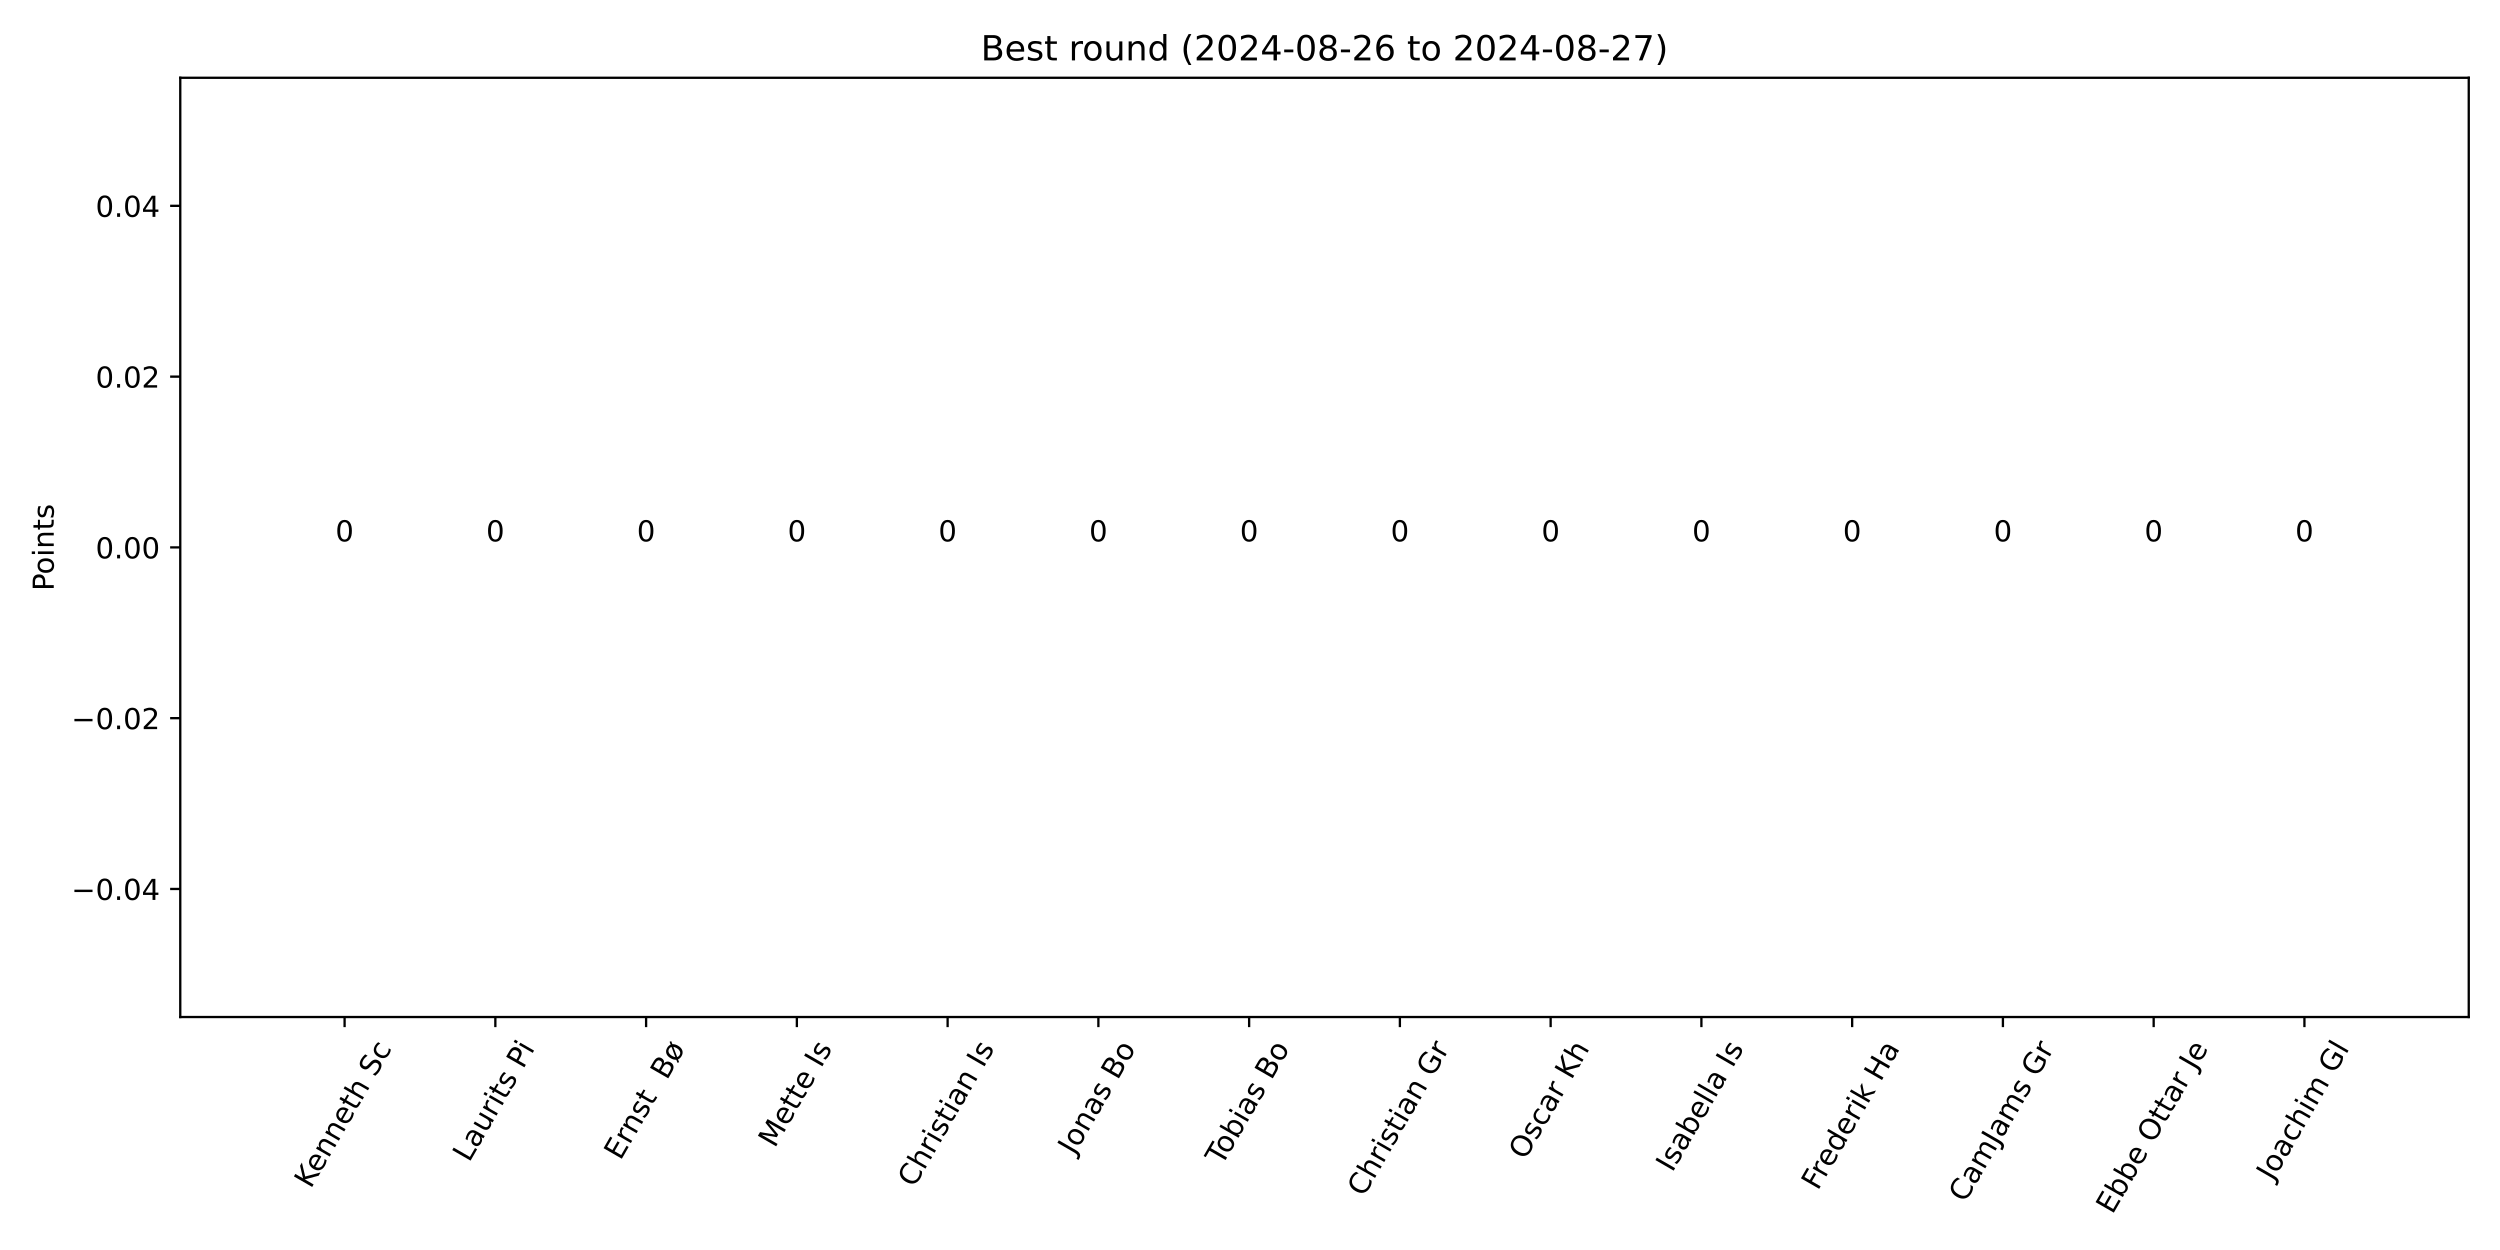
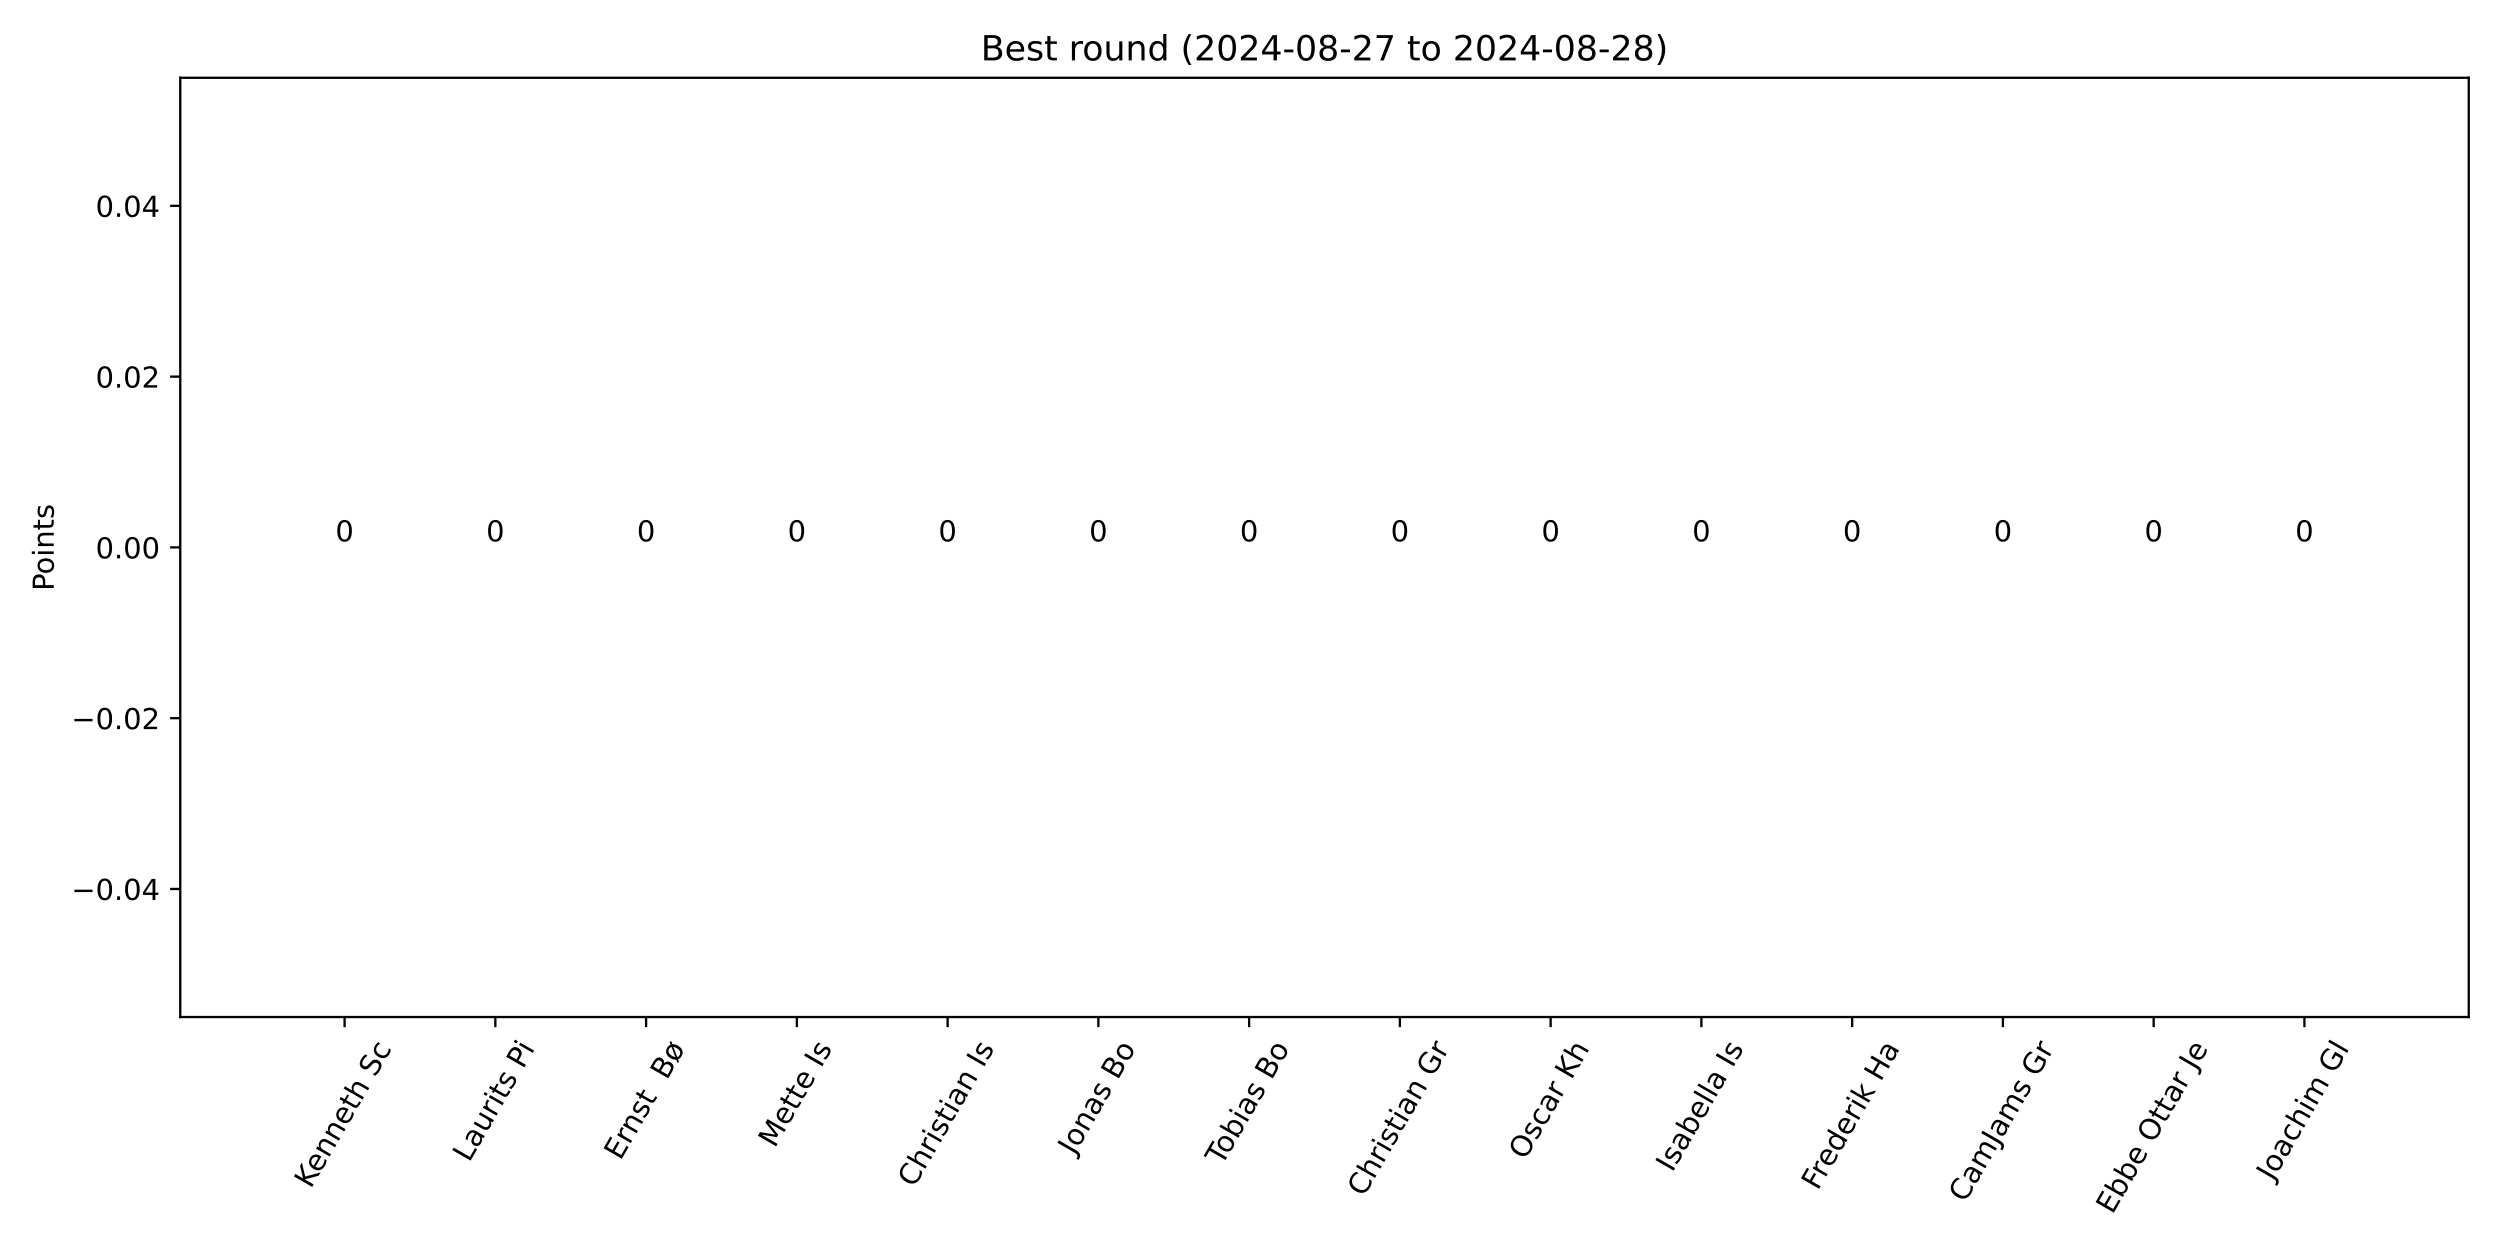
<svg xmlns="http://www.w3.org/2000/svg" xmlns:xlink="http://www.w3.org/1999/xlink" width="864pt" height="432pt" viewBox="0 0 864 432" version="1.1">
  <defs>
    <style type="text/css">*{stroke-linejoin: round; stroke-linecap: butt}</style>
  </defs>
  <g id="figure_1">
    <g id="patch_1">
      <path d="M 0 432  L 864 432  L 864 0  L 0 0  z " style="fill: #ffffff" />
    </g>
    <g id="axes_1">
      <g id="patch_2">
        <path d="M 62.3 351.483  L 853.2 351.483  L 853.2 26.88  L 62.3 26.88  z " style="fill: #ffffff" />
      </g>
      <g id="patch_3">
-         <path d="M 98.25 189.181  L 139.931 189.181  L 139.931 189.181  L 98.25 189.181  z " clip-path="url(#peabc55a0c7)" style="fill: #1e90ff" />
+         <path d="M 98.25 189.181  L 139.931 189.181  L 139.931 189.181  L 98.25 189.181  z " clip-path="url(#p6299b72edb)" style="fill: #1e90ff" />
      </g>
      <g id="patch_4">
-         <path d="M 150.351 189.181  L 192.033 189.181  L 192.033 189.181  L 150.351 189.181  z " clip-path="url(#peabc55a0c7)" style="fill: #1e90ff" />
+         <path d="M 150.351 189.181  L 192.033 189.181  L 192.033 189.181  L 150.351 189.181  z " clip-path="url(#p6299b72edb)" style="fill: #1e90ff" />
      </g>
      <g id="patch_5">
-         <path d="M 202.453 189.181  L 244.134 189.181  L 244.134 189.181  L 202.453 189.181  z " clip-path="url(#peabc55a0c7)" style="fill: #1e90ff" />
+         <path d="M 202.453 189.181  L 244.134 189.181  L 244.134 189.181  L 202.453 189.181  z " clip-path="url(#p6299b72edb)" style="fill: #1e90ff" />
      </g>
      <g id="patch_6">
-         <path d="M 254.554 189.181  L 296.236 189.181  L 296.236 189.181  L 254.554 189.181  z " clip-path="url(#peabc55a0c7)" style="fill: #1e90ff" />
+         <path d="M 254.554 189.181  L 296.236 189.181  L 296.236 189.181  L 254.554 189.181  z " clip-path="url(#p6299b72edb)" style="fill: #1e90ff" />
      </g>
      <g id="patch_7">
-         <path d="M 306.656 189.181  L 348.337 189.181  L 348.337 189.181  L 306.656 189.181  z " clip-path="url(#peabc55a0c7)" style="fill: #1e90ff" />
+         <path d="M 306.656 189.181  L 348.337 189.181  L 348.337 189.181  L 306.656 189.181  z " clip-path="url(#p6299b72edb)" style="fill: #1e90ff" />
      </g>
      <g id="patch_8">
-         <path d="M 358.757 189.181  L 400.438 189.181  L 400.438 189.181  L 358.757 189.181  z " clip-path="url(#peabc55a0c7)" style="fill: #1e90ff" />
+         <path d="M 358.757 189.181  L 400.438 189.181  L 400.438 189.181  L 358.757 189.181  z " clip-path="url(#p6299b72edb)" style="fill: #1e90ff" />
      </g>
      <g id="patch_9">
-         <path d="M 410.859 189.181  L 452.54 189.181  L 452.54 189.181  L 410.859 189.181  z " clip-path="url(#peabc55a0c7)" style="fill: #1e90ff" />
+         <path d="M 410.859 189.181  L 452.54 189.181  L 452.54 189.181  L 410.859 189.181  z " clip-path="url(#p6299b72edb)" style="fill: #1e90ff" />
      </g>
      <g id="patch_10">
-         <path d="M 462.96 189.181  L 504.641 189.181  L 504.641 189.181  L 462.96 189.181  z " clip-path="url(#peabc55a0c7)" style="fill: #1e90ff" />
+         <path d="M 462.96 189.181  L 504.641 189.181  L 504.641 189.181  L 462.96 189.181  z " clip-path="url(#p6299b72edb)" style="fill: #1e90ff" />
      </g>
      <g id="patch_11">
-         <path d="M 515.062 189.181  L 556.743 189.181  L 556.743 189.181  L 515.062 189.181  z " clip-path="url(#peabc55a0c7)" style="fill: #1e90ff" />
+         <path d="M 515.062 189.181  L 556.743 189.181  L 556.743 189.181  L 515.062 189.181  z " clip-path="url(#p6299b72edb)" style="fill: #1e90ff" />
      </g>
      <g id="patch_12">
-         <path d="M 567.163 189.181  L 608.844 189.181  L 608.844 189.181  L 567.163 189.181  z " clip-path="url(#peabc55a0c7)" style="fill: #1e90ff" />
+         <path d="M 567.163 189.181  L 608.844 189.181  L 608.844 189.181  L 567.163 189.181  z " clip-path="url(#p6299b72edb)" style="fill: #1e90ff" />
      </g>
      <g id="patch_13">
-         <path d="M 619.264 189.181  L 660.946 189.181  L 660.946 189.181  L 619.264 189.181  z " clip-path="url(#peabc55a0c7)" style="fill: #1e90ff" />
+         <path d="M 619.264 189.181  L 660.946 189.181  L 660.946 189.181  L 619.264 189.181  z " clip-path="url(#p6299b72edb)" style="fill: #1e90ff" />
      </g>
      <g id="patch_14">
-         <path d="M 671.366 189.181  L 713.047 189.181  L 713.047 189.181  L 671.366 189.181  z " clip-path="url(#peabc55a0c7)" style="fill: #1e90ff" />
+         <path d="M 671.366 189.181  L 713.047 189.181  L 713.047 189.181  L 671.366 189.181  z " clip-path="url(#p6299b72edb)" style="fill: #1e90ff" />
      </g>
      <g id="patch_15">
-         <path d="M 723.467 189.181  L 765.149 189.181  L 765.149 189.181  L 723.467 189.181  z " clip-path="url(#peabc55a0c7)" style="fill: #1e90ff" />
+         <path d="M 723.467 189.181  L 765.149 189.181  L 765.149 189.181  L 723.467 189.181  z " clip-path="url(#p6299b72edb)" style="fill: #1e90ff" />
      </g>
      <g id="patch_16">
-         <path d="M 775.569 189.181  L 817.25 189.181  L 817.25 189.181  L 775.569 189.181  z " clip-path="url(#peabc55a0c7)" style="fill: #1e90ff" />
+         <path d="M 775.569 189.181  L 817.25 189.181  L 817.25 189.181  L 775.569 189.181  z " clip-path="url(#p6299b72edb)" style="fill: #1e90ff" />
      </g>
      <g id="matplotlib.axis_1">
        <g id="xtick_1">
          <g id="line2d_1">
            <defs>
-               <path id="m57fa9141c0" d="M 0 0  L 0 3.5  " style="stroke: #000000; stroke-width: 0.8" />
+               <path id="m804c9f2c1d" d="M 0 0  L 0 3.5  " style="stroke: #000000; stroke-width: 0.8" />
            </defs>
            <g>
-               <use xlink:href="#m57fa9141c0" x="119.091" y="351.483" style="stroke: #000000; stroke-width: 0.8" />
+               <use xlink:href="#m804c9f2c1d" x="119.091" y="351.483" style="stroke: #000000; stroke-width: 0.8" />
            </g>
          </g>
          <g id="text_1">
            <g transform="translate(107.3998 411.0581) rotate(-60) scale(0.1 -0.1)">
              <defs>
                <path id="DejaVuSans-4b" d="M 628 4666  L 1259 4666  L 1259 2694  L 3353 4666  L 4166 4666  L 1850 2491  L 4331 0  L 3500 0  L 1259 2247  L 1259 0  L 628 0  L 628 4666  z " transform="scale(0.015625)" />
                <path id="DejaVuSans-65" d="M 3597 1894  L 3597 1613  L 953 1613  Q 991 1019 1311 708  Q 1631 397 2203 397  Q 2534 397 2845 478  Q 3156 559 3463 722  L 3463 178  Q 3153 47 2828 -22  Q 2503 -91 2169 -91  Q 1331 -91 842 396  Q 353 884 353 1716  Q 353 2575 817 3079  Q 1281 3584 2069 3584  Q 2775 3584 3186 3129  Q 3597 2675 3597 1894  z M 3022 2063  Q 3016 2534 2758 2815  Q 2500 3097 2075 3097  Q 1594 3097 1305 2825  Q 1016 2553 972 2059  L 3022 2063  z " transform="scale(0.015625)" />
                <path id="DejaVuSans-6e" d="M 3513 2113  L 3513 0  L 2938 0  L 2938 2094  Q 2938 2591 2744 2837  Q 2550 3084 2163 3084  Q 1697 3084 1428 2787  Q 1159 2491 1159 1978  L 1159 0  L 581 0  L 581 3500  L 1159 3500  L 1159 2956  Q 1366 3272 1645 3428  Q 1925 3584 2291 3584  Q 2894 3584 3203 3211  Q 3513 2838 3513 2113  z " transform="scale(0.015625)" />
                <path id="DejaVuSans-74" d="M 1172 4494  L 1172 3500  L 2356 3500  L 2356 3053  L 1172 3053  L 1172 1153  Q 1172 725 1289 603  Q 1406 481 1766 481  L 2356 481  L 2356 0  L 1766 0  Q 1100 0 847 248  Q 594 497 594 1153  L 594 3053  L 172 3053  L 172 3500  L 594 3500  L 594 4494  L 1172 4494  z " transform="scale(0.015625)" />
                <path id="DejaVuSans-68" d="M 3513 2113  L 3513 0  L 2938 0  L 2938 2094  Q 2938 2591 2744 2837  Q 2550 3084 2163 3084  Q 1697 3084 1428 2787  Q 1159 2491 1159 1978  L 1159 0  L 581 0  L 581 4863  L 1159 4863  L 1159 2956  Q 1366 3272 1645 3428  Q 1925 3584 2291 3584  Q 2894 3584 3203 3211  Q 3513 2838 3513 2113  z " transform="scale(0.015625)" />
                <path id="DejaVuSans-20" transform="scale(0.015625)" />
                <path id="DejaVuSans-53" d="M 3425 4513  L 3425 3897  Q 3066 4069 2747 4153  Q 2428 4238 2131 4238  Q 1616 4238 1336 4038  Q 1056 3838 1056 3469  Q 1056 3159 1242 3001  Q 1428 2844 1947 2747  L 2328 2669  Q 3034 2534 3370 2195  Q 3706 1856 3706 1288  Q 3706 609 3251 259  Q 2797 -91 1919 -91  Q 1588 -91 1214 -16  Q 841 59 441 206  L 441 856  Q 825 641 1194 531  Q 1563 422 1919 422  Q 2459 422 2753 634  Q 3047 847 3047 1241  Q 3047 1584 2836 1778  Q 2625 1972 2144 2069  L 1759 2144  Q 1053 2284 737 2584  Q 422 2884 422 3419  Q 422 4038 858 4394  Q 1294 4750 2059 4750  Q 2388 4750 2728 4690  Q 3069 4631 3425 4513  z " transform="scale(0.015625)" />
                <path id="DejaVuSans-63" d="M 3122 3366  L 3122 2828  Q 2878 2963 2633 3030  Q 2388 3097 2138 3097  Q 1578 3097 1268 2742  Q 959 2388 959 1747  Q 959 1106 1268 751  Q 1578 397 2138 397  Q 2388 397 2633 464  Q 2878 531 3122 666  L 3122 134  Q 2881 22 2623 -34  Q 2366 -91 2075 -91  Q 1284 -91 818 406  Q 353 903 353 1747  Q 353 2603 823 3093  Q 1294 3584 2113 3584  Q 2378 3584 2631 3529  Q 2884 3475 3122 3366  z " transform="scale(0.015625)" />
              </defs>
              <use xlink:href="#DejaVuSans-4b" />
              <use xlink:href="#DejaVuSans-65" x="60.576" />
              <use xlink:href="#DejaVuSans-6e" x="122.1" />
              <use xlink:href="#DejaVuSans-6e" x="185.479" />
              <use xlink:href="#DejaVuSans-65" x="248.857" />
              <use xlink:href="#DejaVuSans-74" x="310.381" />
              <use xlink:href="#DejaVuSans-68" x="349.59" />
              <use xlink:href="#DejaVuSans-20" x="412.969" />
              <use xlink:href="#DejaVuSans-53" x="444.756" />
              <use xlink:href="#DejaVuSans-63" x="508.232" />
            </g>
          </g>
        </g>
        <g id="xtick_2">
          <g id="line2d_2">
            <g>
-               <use xlink:href="#m57fa9141c0" x="171.192" y="351.483" style="stroke: #000000; stroke-width: 0.8" />
+               <use xlink:href="#m804c9f2c1d" x="171.192" y="351.483" style="stroke: #000000; stroke-width: 0.8" />
            </g>
          </g>
          <g id="text_2">
            <g transform="translate(162.1274 401.9608) rotate(-60) scale(0.1 -0.1)">
              <defs>
                <path id="DejaVuSans-4c" d="M 628 4666  L 1259 4666  L 1259 531  L 3531 531  L 3531 0  L 628 0  L 628 4666  z " transform="scale(0.015625)" />
                <path id="DejaVuSans-61" d="M 2194 1759  Q 1497 1759 1228 1600  Q 959 1441 959 1056  Q 959 750 1161 570  Q 1363 391 1709 391  Q 2188 391 2477 730  Q 2766 1069 2766 1631  L 2766 1759  L 2194 1759  z M 3341 1997  L 3341 0  L 2766 0  L 2766 531  Q 2569 213 2275 61  Q 1981 -91 1556 -91  Q 1019 -91 701 211  Q 384 513 384 1019  Q 384 1609 779 1909  Q 1175 2209 1959 2209  L 2766 2209  L 2766 2266  Q 2766 2663 2505 2880  Q 2244 3097 1772 3097  Q 1472 3097 1187 3025  Q 903 2953 641 2809  L 641 3341  Q 956 3463 1253 3523  Q 1550 3584 1831 3584  Q 2591 3584 2966 3190  Q 3341 2797 3341 1997  z " transform="scale(0.015625)" />
                <path id="DejaVuSans-75" d="M 544 1381  L 544 3500  L 1119 3500  L 1119 1403  Q 1119 906 1312 657  Q 1506 409 1894 409  Q 2359 409 2629 706  Q 2900 1003 2900 1516  L 2900 3500  L 3475 3500  L 3475 0  L 2900 0  L 2900 538  Q 2691 219 2414 64  Q 2138 -91 1772 -91  Q 1169 -91 856 284  Q 544 659 544 1381  z M 1991 3584  L 1991 3584  z " transform="scale(0.015625)" />
                <path id="DejaVuSans-72" d="M 2631 2963  Q 2534 3019 2420 3045  Q 2306 3072 2169 3072  Q 1681 3072 1420 2755  Q 1159 2438 1159 1844  L 1159 0  L 581 0  L 581 3500  L 1159 3500  L 1159 2956  Q 1341 3275 1631 3429  Q 1922 3584 2338 3584  Q 2397 3584 2469 3576  Q 2541 3569 2628 3553  L 2631 2963  z " transform="scale(0.015625)" />
                <path id="DejaVuSans-69" d="M 603 3500  L 1178 3500  L 1178 0  L 603 0  L 603 3500  z M 603 4863  L 1178 4863  L 1178 4134  L 603 4134  L 603 4863  z " transform="scale(0.015625)" />
                <path id="DejaVuSans-73" d="M 2834 3397  L 2834 2853  Q 2591 2978 2328 3040  Q 2066 3103 1784 3103  Q 1356 3103 1142 2972  Q 928 2841 928 2578  Q 928 2378 1081 2264  Q 1234 2150 1697 2047  L 1894 2003  Q 2506 1872 2764 1633  Q 3022 1394 3022 966  Q 3022 478 2636 193  Q 2250 -91 1575 -91  Q 1294 -91 989 -36  Q 684 19 347 128  L 347 722  Q 666 556 975 473  Q 1284 391 1588 391  Q 1994 391 2212 530  Q 2431 669 2431 922  Q 2431 1156 2273 1281  Q 2116 1406 1581 1522  L 1381 1569  Q 847 1681 609 1914  Q 372 2147 372 2553  Q 372 3047 722 3315  Q 1072 3584 1716 3584  Q 2034 3584 2315 3537  Q 2597 3491 2834 3397  z " transform="scale(0.015625)" />
                <path id="DejaVuSans-50" d="M 1259 4147  L 1259 2394  L 2053 2394  Q 2494 2394 2734 2622  Q 2975 2850 2975 3272  Q 2975 3691 2734 3919  Q 2494 4147 2053 4147  L 1259 4147  z M 628 4666  L 2053 4666  Q 2838 4666 3239 4311  Q 3641 3956 3641 3272  Q 3641 2581 3239 2228  Q 2838 1875 2053 1875  L 1259 1875  L 1259 0  L 628 0  L 628 4666  z " transform="scale(0.015625)" />
              </defs>
              <use xlink:href="#DejaVuSans-4c" />
              <use xlink:href="#DejaVuSans-61" x="55.713" />
              <use xlink:href="#DejaVuSans-75" x="116.992" />
              <use xlink:href="#DejaVuSans-72" x="180.371" />
              <use xlink:href="#DejaVuSans-69" x="221.484" />
              <use xlink:href="#DejaVuSans-74" x="249.268" />
              <use xlink:href="#DejaVuSans-73" x="288.477" />
              <use xlink:href="#DejaVuSans-20" x="340.576" />
              <use xlink:href="#DejaVuSans-50" x="372.363" />
              <use xlink:href="#DejaVuSans-69" x="430.416" />
            </g>
          </g>
        </g>
        <g id="xtick_3">
          <g id="line2d_3">
            <g>
-               <use xlink:href="#m57fa9141c0" x="223.293" y="351.483" style="stroke: #000000; stroke-width: 0.8" />
+               <use xlink:href="#m804c9f2c1d" x="223.293" y="351.483" style="stroke: #000000; stroke-width: 0.8" />
            </g>
          </g>
          <g id="text_3">
            <g transform="translate(214.4187 401.3031) rotate(-60) scale(0.1 -0.1)">
              <defs>
                <path id="DejaVuSans-45" d="M 628 4666  L 3578 4666  L 3578 4134  L 1259 4134  L 1259 2753  L 3481 2753  L 3481 2222  L 1259 2222  L 1259 531  L 3634 531  L 3634 0  L 628 0  L 628 4666  z " transform="scale(0.015625)" />
                <path id="DejaVuSans-42" d="M 1259 2228  L 1259 519  L 2272 519  Q 2781 519 3026 730  Q 3272 941 3272 1375  Q 3272 1813 3026 2020  Q 2781 2228 2272 2228  L 1259 2228  z M 1259 4147  L 1259 2741  L 2194 2741  Q 2656 2741 2882 2914  Q 3109 3088 3109 3444  Q 3109 3797 2882 3972  Q 2656 4147 2194 4147  L 1259 4147  z M 628 4666  L 2241 4666  Q 2963 4666 3353 4366  Q 3744 4066 3744 3513  Q 3744 3084 3544 2831  Q 3344 2578 2956 2516  Q 3422 2416 3680 2098  Q 3938 1781 3938 1306  Q 3938 681 3513 340  Q 3088 0 2303 0  L 628 0  L 628 4666  z " transform="scale(0.015625)" />
                <path id="DejaVuSans-f8" d="M 2828 2503  L 1306 653  Q 1434 522 1595 459  Q 1756 397 1959 397  Q 2419 397 2687 759  Q 2956 1122 2956 1747  Q 2956 1994 2925 2176  Q 2894 2359 2828 2503  z M 2606 2841  Q 2475 2969 2314 3033  Q 2153 3097 1959 3097  Q 1488 3097 1223 2730  Q 959 2363 959 1703  Q 959 1478 989 1306  Q 1019 1134 1081 991  L 2606 2841  z M 691 519  Q 522 759 437 1067  Q 353 1375 353 1747  Q 353 2609 779 3096  Q 1206 3584 1959 3584  Q 2250 3584 2498 3504  Q 2747 3425 2956 3263  L 3391 3788  L 3688 3541  L 3231 2981  Q 3397 2741 3481 2431  Q 3566 2122 3566 1747  Q 3566 888 3137 398  Q 2709 -91 1959 -91  Q 1659 -91 1407 -9  Q 1156 72 959 231  L 525 -294  L 225 -50  L 691 519  z " transform="scale(0.015625)" />
              </defs>
              <use xlink:href="#DejaVuSans-45" />
              <use xlink:href="#DejaVuSans-72" x="63.184" />
              <use xlink:href="#DejaVuSans-6e" x="102.547" />
              <use xlink:href="#DejaVuSans-73" x="165.926" />
              <use xlink:href="#DejaVuSans-74" x="218.025" />
              <use xlink:href="#DejaVuSans-20" x="257.234" />
              <use xlink:href="#DejaVuSans-20" x="289.021" />
              <use xlink:href="#DejaVuSans-42" x="320.809" />
              <use xlink:href="#DejaVuSans-f8" x="389.412" />
            </g>
          </g>
        </g>
        <g id="xtick_4">
          <g id="line2d_4">
            <g>
-               <use xlink:href="#m57fa9141c0" x="275.395" y="351.483" style="stroke: #000000; stroke-width: 0.8" />
+               <use xlink:href="#m804c9f2c1d" x="275.395" y="351.483" style="stroke: #000000; stroke-width: 0.8" />
            </g>
          </g>
          <g id="text_4">
            <g transform="translate(267.7565 397.0204) rotate(-60) scale(0.1 -0.1)">
              <defs>
                <path id="DejaVuSans-4d" d="M 628 4666  L 1569 4666  L 2759 1491  L 3956 4666  L 4897 4666  L 4897 0  L 4281 0  L 4281 4097  L 3078 897  L 2444 897  L 1241 4097  L 1241 0  L 628 0  L 628 4666  z " transform="scale(0.015625)" />
                <path id="DejaVuSans-49" d="M 628 4666  L 1259 4666  L 1259 0  L 628 0  L 628 4666  z " transform="scale(0.015625)" />
              </defs>
              <use xlink:href="#DejaVuSans-4d" />
              <use xlink:href="#DejaVuSans-65" x="86.279" />
              <use xlink:href="#DejaVuSans-74" x="147.803" />
              <use xlink:href="#DejaVuSans-74" x="187.012" />
              <use xlink:href="#DejaVuSans-65" x="226.221" />
              <use xlink:href="#DejaVuSans-20" x="287.744" />
              <use xlink:href="#DejaVuSans-49" x="319.531" />
              <use xlink:href="#DejaVuSans-73" x="349.023" />
            </g>
          </g>
        </g>
        <g id="xtick_5">
          <g id="line2d_5">
            <g>
-               <use xlink:href="#m57fa9141c0" x="327.496" y="351.483" style="stroke: #000000; stroke-width: 0.8" />
+               <use xlink:href="#m804c9f2c1d" x="327.496" y="351.483" style="stroke: #000000; stroke-width: 0.8" />
            </g>
          </g>
          <g id="text_5">
            <g transform="translate(315.906 410.7103) rotate(-60) scale(0.1 -0.1)">
              <defs>
                <path id="DejaVuSans-43" d="M 4122 4306  L 4122 3641  Q 3803 3938 3442 4084  Q 3081 4231 2675 4231  Q 1875 4231 1450 3742  Q 1025 3253 1025 2328  Q 1025 1406 1450 917  Q 1875 428 2675 428  Q 3081 428 3442 575  Q 3803 722 4122 1019  L 4122 359  Q 3791 134 3420 21  Q 3050 -91 2638 -91  Q 1578 -91 968 557  Q 359 1206 359 2328  Q 359 3453 968 4101  Q 1578 4750 2638 4750  Q 3056 4750 3426 4639  Q 3797 4528 4122 4306  z " transform="scale(0.015625)" />
              </defs>
              <use xlink:href="#DejaVuSans-43" />
              <use xlink:href="#DejaVuSans-68" x="69.824" />
              <use xlink:href="#DejaVuSans-72" x="133.203" />
              <use xlink:href="#DejaVuSans-69" x="174.316" />
              <use xlink:href="#DejaVuSans-73" x="202.1" />
              <use xlink:href="#DejaVuSans-74" x="254.199" />
              <use xlink:href="#DejaVuSans-69" x="293.408" />
              <use xlink:href="#DejaVuSans-61" x="321.191" />
              <use xlink:href="#DejaVuSans-6e" x="382.471" />
              <use xlink:href="#DejaVuSans-20" x="445.85" />
              <use xlink:href="#DejaVuSans-49" x="477.637" />
              <use xlink:href="#DejaVuSans-73" x="507.129" />
            </g>
          </g>
        </g>
        <g id="xtick_6">
          <g id="line2d_6">
            <g>
-               <use xlink:href="#m57fa9141c0" x="379.598" y="351.483" style="stroke: #000000; stroke-width: 0.8" />
+               <use xlink:href="#m804c9f2c1d" x="379.598" y="351.483" style="stroke: #000000; stroke-width: 0.8" />
            </g>
          </g>
          <g id="text_6">
            <g transform="translate(371.2621 399.4358) rotate(-60) scale(0.1 -0.1)">
              <defs>
                <path id="DejaVuSans-4a" d="M 628 4666  L 1259 4666  L 1259 325  Q 1259 -519 939 -900  Q 619 -1281 -91 -1281  L -331 -1281  L -331 -750  L -134 -750  Q 284 -750 456 -515  Q 628 -281 628 325  L 628 4666  z " transform="scale(0.015625)" />
                <path id="DejaVuSans-6f" d="M 1959 3097  Q 1497 3097 1228 2736  Q 959 2375 959 1747  Q 959 1119 1226 758  Q 1494 397 1959 397  Q 2419 397 2687 759  Q 2956 1122 2956 1747  Q 2956 2369 2687 2733  Q 2419 3097 1959 3097  z M 1959 3584  Q 2709 3584 3137 3096  Q 3566 2609 3566 1747  Q 3566 888 3137 398  Q 2709 -91 1959 -91  Q 1206 -91 779 398  Q 353 888 353 1747  Q 353 2609 779 3096  Q 1206 3584 1959 3584  z " transform="scale(0.015625)" />
              </defs>
              <use xlink:href="#DejaVuSans-4a" />
              <use xlink:href="#DejaVuSans-6f" x="29.492" />
              <use xlink:href="#DejaVuSans-6e" x="90.674" />
              <use xlink:href="#DejaVuSans-61" x="154.053" />
              <use xlink:href="#DejaVuSans-73" x="215.332" />
              <use xlink:href="#DejaVuSans-20" x="267.432" />
              <use xlink:href="#DejaVuSans-42" x="299.219" />
              <use xlink:href="#DejaVuSans-6f" x="367.822" />
            </g>
          </g>
        </g>
        <g id="xtick_7">
          <g id="line2d_7">
            <g>
-               <use xlink:href="#m57fa9141c0" x="431.699" y="351.483" style="stroke: #000000; stroke-width: 0.8" />
+               <use xlink:href="#m804c9f2c1d" x="431.699" y="351.483" style="stroke: #000000; stroke-width: 0.8" />
            </g>
          </g>
          <g id="text_7">
            <g transform="translate(422.3019 403.1137) rotate(-60) scale(0.1 -0.1)">
              <defs>
                <path id="DejaVuSans-54" d="M -19 4666  L 3928 4666  L 3928 4134  L 2272 4134  L 2272 0  L 1638 0  L 1638 4134  L -19 4134  L -19 4666  z " transform="scale(0.015625)" />
                <path id="DejaVuSans-62" d="M 3116 1747  Q 3116 2381 2855 2742  Q 2594 3103 2138 3103  Q 1681 3103 1420 2742  Q 1159 2381 1159 1747  Q 1159 1113 1420 752  Q 1681 391 2138 391  Q 2594 391 2855 752  Q 3116 1113 3116 1747  z M 1159 2969  Q 1341 3281 1617 3432  Q 1894 3584 2278 3584  Q 2916 3584 3314 3078  Q 3713 2572 3713 1747  Q 3713 922 3314 415  Q 2916 -91 2278 -91  Q 1894 -91 1617 61  Q 1341 213 1159 525  L 1159 0  L 581 0  L 581 4863  L 1159 4863  L 1159 2969  z " transform="scale(0.015625)" />
              </defs>
              <use xlink:href="#DejaVuSans-54" />
              <use xlink:href="#DejaVuSans-6f" x="44.084" />
              <use xlink:href="#DejaVuSans-62" x="105.266" />
              <use xlink:href="#DejaVuSans-69" x="168.742" />
              <use xlink:href="#DejaVuSans-61" x="196.525" />
              <use xlink:href="#DejaVuSans-73" x="257.805" />
              <use xlink:href="#DejaVuSans-20" x="309.904" />
              <use xlink:href="#DejaVuSans-42" x="341.691" />
              <use xlink:href="#DejaVuSans-6f" x="410.295" />
            </g>
          </g>
        </g>
        <g id="xtick_8">
          <g id="line2d_8">
            <g>
-               <use xlink:href="#m57fa9141c0" x="483.801" y="351.483" style="stroke: #000000; stroke-width: 0.8" />
+               <use xlink:href="#m804c9f2c1d" x="483.801" y="351.483" style="stroke: #000000; stroke-width: 0.8" />
            </g>
          </g>
          <g id="text_8">
            <g transform="translate(471.2853 413.9146) rotate(-60) scale(0.1 -0.1)">
              <defs>
                <path id="DejaVuSans-47" d="M 3809 666  L 3809 1919  L 2778 1919  L 2778 2438  L 4434 2438  L 4434 434  Q 4069 175 3628 42  Q 3188 -91 2688 -91  Q 1594 -91 976 548  Q 359 1188 359 2328  Q 359 3472 976 4111  Q 1594 4750 2688 4750  Q 3144 4750 3555 4637  Q 3966 4525 4313 4306  L 4313 3634  Q 3963 3931 3569 4081  Q 3175 4231 2741 4231  Q 1884 4231 1454 3753  Q 1025 3275 1025 2328  Q 1025 1384 1454 906  Q 1884 428 2741 428  Q 3075 428 3337 486  Q 3600 544 3809 666  z " transform="scale(0.015625)" />
              </defs>
              <use xlink:href="#DejaVuSans-43" />
              <use xlink:href="#DejaVuSans-68" x="69.824" />
              <use xlink:href="#DejaVuSans-72" x="133.203" />
              <use xlink:href="#DejaVuSans-69" x="174.316" />
              <use xlink:href="#DejaVuSans-73" x="202.1" />
              <use xlink:href="#DejaVuSans-74" x="254.199" />
              <use xlink:href="#DejaVuSans-69" x="293.408" />
              <use xlink:href="#DejaVuSans-61" x="321.191" />
              <use xlink:href="#DejaVuSans-6e" x="382.471" />
              <use xlink:href="#DejaVuSans-20" x="445.85" />
              <use xlink:href="#DejaVuSans-47" x="477.637" />
              <use xlink:href="#DejaVuSans-72" x="555.127" />
            </g>
          </g>
        </g>
        <g id="xtick_9">
          <g id="line2d_9">
            <g>
-               <use xlink:href="#m57fa9141c0" x="535.902" y="351.483" style="stroke: #000000; stroke-width: 0.8" />
+               <use xlink:href="#m804c9f2c1d" x="535.902" y="351.483" style="stroke: #000000; stroke-width: 0.8" />
            </g>
          </g>
          <g id="text_9">
            <g transform="translate(527.0688 401.1597) rotate(-60) scale(0.1 -0.1)">
              <defs>
                <path id="DejaVuSans-4f" d="M 2522 4238  Q 1834 4238 1429 3725  Q 1025 3213 1025 2328  Q 1025 1447 1429 934  Q 1834 422 2522 422  Q 3209 422 3611 934  Q 4013 1447 4013 2328  Q 4013 3213 3611 3725  Q 3209 4238 2522 4238  z M 2522 4750  Q 3503 4750 4090 4092  Q 4678 3434 4678 2328  Q 4678 1225 4090 567  Q 3503 -91 2522 -91  Q 1538 -91 948 565  Q 359 1222 359 2328  Q 359 3434 948 4092  Q 1538 4750 2522 4750  z " transform="scale(0.015625)" />
              </defs>
              <use xlink:href="#DejaVuSans-4f" />
              <use xlink:href="#DejaVuSans-73" x="78.711" />
              <use xlink:href="#DejaVuSans-63" x="130.811" />
              <use xlink:href="#DejaVuSans-61" x="185.791" />
              <use xlink:href="#DejaVuSans-72" x="247.07" />
              <use xlink:href="#DejaVuSans-20" x="288.184" />
              <use xlink:href="#DejaVuSans-4b" x="319.971" />
              <use xlink:href="#DejaVuSans-68" x="385.547" />
            </g>
          </g>
        </g>
        <g id="xtick_10">
          <g id="line2d_10">
            <g>
-               <use xlink:href="#m57fa9141c0" x="588.004" y="351.483" style="stroke: #000000; stroke-width: 0.8" />
+               <use xlink:href="#m804c9f2c1d" x="588.004" y="351.483" style="stroke: #000000; stroke-width: 0.8" />
            </g>
          </g>
          <g id="text_10">
            <g transform="translate(577.9406 405.4195) rotate(-60) scale(0.1 -0.1)">
              <defs>
                <path id="DejaVuSans-6c" d="M 603 4863  L 1178 4863  L 1178 0  L 603 0  L 603 4863  z " transform="scale(0.015625)" />
              </defs>
              <use xlink:href="#DejaVuSans-49" />
              <use xlink:href="#DejaVuSans-73" x="29.492" />
              <use xlink:href="#DejaVuSans-61" x="81.592" />
              <use xlink:href="#DejaVuSans-62" x="142.871" />
              <use xlink:href="#DejaVuSans-65" x="206.348" />
              <use xlink:href="#DejaVuSans-6c" x="267.871" />
              <use xlink:href="#DejaVuSans-6c" x="295.654" />
              <use xlink:href="#DejaVuSans-61" x="323.438" />
              <use xlink:href="#DejaVuSans-20" x="384.717" />
              <use xlink:href="#DejaVuSans-49" x="416.504" />
              <use xlink:href="#DejaVuSans-73" x="445.996" />
            </g>
          </g>
        </g>
        <g id="xtick_11">
          <g id="line2d_11">
            <g>
-               <use xlink:href="#m57fa9141c0" x="640.105" y="351.483" style="stroke: #000000; stroke-width: 0.8" />
+               <use xlink:href="#m804c9f2c1d" x="640.105" y="351.483" style="stroke: #000000; stroke-width: 0.8" />
            </g>
          </g>
          <g id="text_11">
            <g transform="translate(628.2264 411.709) rotate(-60) scale(0.1 -0.1)">
              <defs>
                <path id="DejaVuSans-46" d="M 628 4666  L 3309 4666  L 3309 4134  L 1259 4134  L 1259 2759  L 3109 2759  L 3109 2228  L 1259 2228  L 1259 0  L 628 0  L 628 4666  z " transform="scale(0.015625)" />
                <path id="DejaVuSans-64" d="M 2906 2969  L 2906 4863  L 3481 4863  L 3481 0  L 2906 0  L 2906 525  Q 2725 213 2448 61  Q 2172 -91 1784 -91  Q 1150 -91 751 415  Q 353 922 353 1747  Q 353 2572 751 3078  Q 1150 3584 1784 3584  Q 2172 3584 2448 3432  Q 2725 3281 2906 2969  z M 947 1747  Q 947 1113 1208 752  Q 1469 391 1925 391  Q 2381 391 2643 752  Q 2906 1113 2906 1747  Q 2906 2381 2643 2742  Q 2381 3103 1925 3103  Q 1469 3103 1208 2742  Q 947 2381 947 1747  z " transform="scale(0.015625)" />
                <path id="DejaVuSans-6b" d="M 581 4863  L 1159 4863  L 1159 1991  L 2875 3500  L 3609 3500  L 1753 1863  L 3688 0  L 2938 0  L 1159 1709  L 1159 0  L 581 0  L 581 4863  z " transform="scale(0.015625)" />
                <path id="DejaVuSans-48" d="M 628 4666  L 1259 4666  L 1259 2753  L 3553 2753  L 3553 4666  L 4184 4666  L 4184 0  L 3553 0  L 3553 2222  L 1259 2222  L 1259 0  L 628 0  L 628 4666  z " transform="scale(0.015625)" />
              </defs>
              <use xlink:href="#DejaVuSans-46" />
              <use xlink:href="#DejaVuSans-72" x="50.27" />
              <use xlink:href="#DejaVuSans-65" x="89.133" />
              <use xlink:href="#DejaVuSans-64" x="150.656" />
              <use xlink:href="#DejaVuSans-65" x="214.133" />
              <use xlink:href="#DejaVuSans-72" x="275.656" />
              <use xlink:href="#DejaVuSans-69" x="316.77" />
              <use xlink:href="#DejaVuSans-6b" x="344.553" />
              <use xlink:href="#DejaVuSans-20" x="402.463" />
              <use xlink:href="#DejaVuSans-48" x="434.25" />
              <use xlink:href="#DejaVuSans-61" x="509.445" />
            </g>
          </g>
        </g>
        <g id="xtick_12">
          <g id="line2d_12">
            <g>
-               <use xlink:href="#m57fa9141c0" x="692.207" y="351.483" style="stroke: #000000; stroke-width: 0.8" />
+               <use xlink:href="#m804c9f2c1d" x="692.207" y="351.483" style="stroke: #000000; stroke-width: 0.8" />
            </g>
          </g>
          <g id="text_12">
            <g transform="translate(679.1169 415.9038) rotate(-60) scale(0.1 -0.1)">
              <defs>
                <path id="DejaVuSans-6d" d="M 3328 2828  Q 3544 3216 3844 3400  Q 4144 3584 4550 3584  Q 5097 3584 5394 3201  Q 5691 2819 5691 2113  L 5691 0  L 5113 0  L 5113 2094  Q 5113 2597 4934 2840  Q 4756 3084 4391 3084  Q 3944 3084 3684 2787  Q 3425 2491 3425 1978  L 3425 0  L 2847 0  L 2847 2094  Q 2847 2600 2669 2842  Q 2491 3084 2119 3084  Q 1678 3084 1418 2786  Q 1159 2488 1159 1978  L 1159 0  L 581 0  L 581 3500  L 1159 3500  L 1159 2956  Q 1356 3278 1631 3431  Q 1906 3584 2284 3584  Q 2666 3584 2933 3390  Q 3200 3197 3328 2828  z " transform="scale(0.015625)" />
              </defs>
              <use xlink:href="#DejaVuSans-43" />
              <use xlink:href="#DejaVuSans-61" x="69.824" />
              <use xlink:href="#DejaVuSans-6d" x="131.104" />
              <use xlink:href="#DejaVuSans-4a" x="228.516" />
              <use xlink:href="#DejaVuSans-61" x="258.008" />
              <use xlink:href="#DejaVuSans-6d" x="319.287" />
              <use xlink:href="#DejaVuSans-73" x="416.699" />
              <use xlink:href="#DejaVuSans-20" x="468.799" />
              <use xlink:href="#DejaVuSans-47" x="500.586" />
              <use xlink:href="#DejaVuSans-72" x="578.076" />
            </g>
          </g>
        </g>
        <g id="xtick_13">
          <g id="line2d_13">
            <g>
-               <use xlink:href="#m57fa9141c0" x="744.308" y="351.483" style="stroke: #000000; stroke-width: 0.8" />
+               <use xlink:href="#m804c9f2c1d" x="744.308" y="351.483" style="stroke: #000000; stroke-width: 0.8" />
            </g>
          </g>
          <g id="text_13">
            <g transform="translate(730.0527 419.9416) rotate(-60) scale(0.1 -0.1)">
              <use xlink:href="#DejaVuSans-45" />
              <use xlink:href="#DejaVuSans-62" x="63.184" />
              <use xlink:href="#DejaVuSans-62" x="126.66" />
              <use xlink:href="#DejaVuSans-65" x="190.137" />
              <use xlink:href="#DejaVuSans-20" x="251.66" />
              <use xlink:href="#DejaVuSans-4f" x="283.447" />
              <use xlink:href="#DejaVuSans-74" x="362.158" />
              <use xlink:href="#DejaVuSans-74" x="401.367" />
              <use xlink:href="#DejaVuSans-61" x="440.576" />
              <use xlink:href="#DejaVuSans-72" x="501.855" />
              <use xlink:href="#DejaVuSans-20" x="542.969" />
              <use xlink:href="#DejaVuSans-4a" x="574.756" />
              <use xlink:href="#DejaVuSans-65" x="604.248" />
            </g>
          </g>
        </g>
        <g id="xtick_14">
          <g id="line2d_14">
            <g>
-               <use xlink:href="#m57fa9141c0" x="796.409" y="351.483" style="stroke: #000000; stroke-width: 0.8" />
+               <use xlink:href="#m804c9f2c1d" x="796.409" y="351.483" style="stroke: #000000; stroke-width: 0.8" />
            </g>
          </g>
          <g id="text_14">
            <g transform="translate(785.485 408.4032) rotate(-60) scale(0.1 -0.1)">
              <use xlink:href="#DejaVuSans-4a" />
              <use xlink:href="#DejaVuSans-6f" x="29.492" />
              <use xlink:href="#DejaVuSans-61" x="90.674" />
              <use xlink:href="#DejaVuSans-63" x="151.953" />
              <use xlink:href="#DejaVuSans-68" x="206.934" />
              <use xlink:href="#DejaVuSans-69" x="270.312" />
              <use xlink:href="#DejaVuSans-6d" x="298.096" />
              <use xlink:href="#DejaVuSans-20" x="395.508" />
              <use xlink:href="#DejaVuSans-47" x="427.295" />
              <use xlink:href="#DejaVuSans-6c" x="504.785" />
            </g>
          </g>
        </g>
      </g>
      <g id="matplotlib.axis_2">
        <g id="ytick_1">
          <g id="line2d_15">
            <defs>
-               <path id="md77223f565" d="M 0 0  L -3.5 0  " style="stroke: #000000; stroke-width: 0.8" />
+               <path id="m67967aff0a" d="M 0 0  L -3.5 0  " style="stroke: #000000; stroke-width: 0.8" />
            </defs>
            <g>
-               <use xlink:href="#md77223f565" x="62.3" y="307.219" style="stroke: #000000; stroke-width: 0.8" />
+               <use xlink:href="#m67967aff0a" x="62.3" y="307.219" style="stroke: #000000; stroke-width: 0.8" />
            </g>
          </g>
          <g id="text_15">
            <g transform="translate(24.65469 311.0179) scale(0.1 -0.1)">
              <defs>
                <path id="DejaVuSans-2212" d="M 678 2272  L 4684 2272  L 4684 1741  L 678 1741  L 678 2272  z " transform="scale(0.015625)" />
                <path id="DejaVuSans-30" d="M 2034 4250  Q 1547 4250 1301 3770  Q 1056 3291 1056 2328  Q 1056 1369 1301 889  Q 1547 409 2034 409  Q 2525 409 2770 889  Q 3016 1369 3016 2328  Q 3016 3291 2770 3770  Q 2525 4250 2034 4250  z M 2034 4750  Q 2819 4750 3233 4129  Q 3647 3509 3647 2328  Q 3647 1150 3233 529  Q 2819 -91 2034 -91  Q 1250 -91 836 529  Q 422 1150 422 2328  Q 422 3509 836 4129  Q 1250 4750 2034 4750  z " transform="scale(0.015625)" />
                <path id="DejaVuSans-2e" d="M 684 794  L 1344 794  L 1344 0  L 684 0  L 684 794  z " transform="scale(0.015625)" />
                <path id="DejaVuSans-34" d="M 2419 4116  L 825 1625  L 2419 1625  L 2419 4116  z M 2253 4666  L 3047 4666  L 3047 1625  L 3713 1625  L 3713 1100  L 3047 1100  L 3047 0  L 2419 0  L 2419 1100  L 313 1100  L 313 1709  L 2253 4666  z " transform="scale(0.015625)" />
              </defs>
              <use xlink:href="#DejaVuSans-2212" />
              <use xlink:href="#DejaVuSans-30" x="83.789" />
              <use xlink:href="#DejaVuSans-2e" x="147.412" />
              <use xlink:href="#DejaVuSans-30" x="179.199" />
              <use xlink:href="#DejaVuSans-34" x="242.822" />
            </g>
          </g>
        </g>
        <g id="ytick_2">
          <g id="line2d_16">
            <g>
-               <use xlink:href="#md77223f565" x="62.3" y="248.2" style="stroke: #000000; stroke-width: 0.8" />
+               <use xlink:href="#m67967aff0a" x="62.3" y="248.2" style="stroke: #000000; stroke-width: 0.8" />
            </g>
          </g>
          <g id="text_16">
            <g transform="translate(24.65469 251.9992) scale(0.1 -0.1)">
              <defs>
                <path id="DejaVuSans-32" d="M 1228 531  L 3431 531  L 3431 0  L 469 0  L 469 531  Q 828 903 1448 1529  Q 2069 2156 2228 2338  Q 2531 2678 2651 2914  Q 2772 3150 2772 3378  Q 2772 3750 2511 3984  Q 2250 4219 1831 4219  Q 1534 4219 1204 4116  Q 875 4013 500 3803  L 500 4441  Q 881 4594 1212 4672  Q 1544 4750 1819 4750  Q 2544 4750 2975 4387  Q 3406 4025 3406 3419  Q 3406 3131 3298 2873  Q 3191 2616 2906 2266  Q 2828 2175 2409 1742  Q 1991 1309 1228 531  z " transform="scale(0.015625)" />
              </defs>
              <use xlink:href="#DejaVuSans-2212" />
              <use xlink:href="#DejaVuSans-30" x="83.789" />
              <use xlink:href="#DejaVuSans-2e" x="147.412" />
              <use xlink:href="#DejaVuSans-30" x="179.199" />
              <use xlink:href="#DejaVuSans-32" x="242.822" />
            </g>
          </g>
        </g>
        <g id="ytick_3">
          <g id="line2d_17">
            <g>
-               <use xlink:href="#md77223f565" x="62.3" y="189.181" style="stroke: #000000; stroke-width: 0.8" />
+               <use xlink:href="#m67967aff0a" x="62.3" y="189.181" style="stroke: #000000; stroke-width: 0.8" />
            </g>
          </g>
          <g id="text_17">
            <g transform="translate(33.03437 192.9806) scale(0.1 -0.1)">
              <use xlink:href="#DejaVuSans-30" />
              <use xlink:href="#DejaVuSans-2e" x="63.623" />
              <use xlink:href="#DejaVuSans-30" x="95.41" />
              <use xlink:href="#DejaVuSans-30" x="159.033" />
            </g>
          </g>
        </g>
        <g id="ytick_4">
          <g id="line2d_18">
            <g>
-               <use xlink:href="#md77223f565" x="62.3" y="130.163" style="stroke: #000000; stroke-width: 0.8" />
+               <use xlink:href="#m67967aff0a" x="62.3" y="130.163" style="stroke: #000000; stroke-width: 0.8" />
            </g>
          </g>
          <g id="text_18">
            <g transform="translate(33.03437 133.9619) scale(0.1 -0.1)">
              <use xlink:href="#DejaVuSans-30" />
              <use xlink:href="#DejaVuSans-2e" x="63.623" />
              <use xlink:href="#DejaVuSans-30" x="95.41" />
              <use xlink:href="#DejaVuSans-32" x="159.033" />
            </g>
          </g>
        </g>
        <g id="ytick_5">
          <g id="line2d_19">
            <g>
-               <use xlink:href="#md77223f565" x="62.3" y="71.144" style="stroke: #000000; stroke-width: 0.8" />
+               <use xlink:href="#m67967aff0a" x="62.3" y="71.144" style="stroke: #000000; stroke-width: 0.8" />
            </g>
          </g>
          <g id="text_19">
            <g transform="translate(33.03437 74.94322) scale(0.1 -0.1)">
              <use xlink:href="#DejaVuSans-30" />
              <use xlink:href="#DejaVuSans-2e" x="63.623" />
              <use xlink:href="#DejaVuSans-30" x="95.41" />
              <use xlink:href="#DejaVuSans-34" x="159.033" />
            </g>
          </g>
        </g>
        <g id="text_20">
          <g transform="translate(18.575 204.197) rotate(-90) scale(0.1 -0.1)">
            <use xlink:href="#DejaVuSans-50" />
            <use xlink:href="#DejaVuSans-6f" x="56.678" />
            <use xlink:href="#DejaVuSans-69" x="117.859" />
            <use xlink:href="#DejaVuSans-6e" x="145.643" />
            <use xlink:href="#DejaVuSans-74" x="209.021" />
            <use xlink:href="#DejaVuSans-73" x="248.23" />
          </g>
        </g>
      </g>
      <g id="patch_17">
        <path d="M 62.3 351.483  L 62.3 26.88  " style="fill: none; stroke: #000000; stroke-width: 0.8; stroke-linejoin: miter; stroke-linecap: square" />
      </g>
      <g id="patch_18">
        <path d="M 853.2 351.483  L 853.2 26.88  " style="fill: none; stroke: #000000; stroke-width: 0.8; stroke-linejoin: miter; stroke-linecap: square" />
      </g>
      <g id="patch_19">
        <path d="M 62.3 351.483  L 853.2 351.483  " style="fill: none; stroke: #000000; stroke-width: 0.8; stroke-linejoin: miter; stroke-linecap: square" />
      </g>
      <g id="patch_20">
        <path d="M 62.3 26.88  L 853.2 26.88  " style="fill: none; stroke: #000000; stroke-width: 0.8; stroke-linejoin: miter; stroke-linecap: square" />
      </g>
      <g id="text_21">
        <g transform="translate(115.9093 187.1017) scale(0.1 -0.1)">
          <use xlink:href="#DejaVuSans-30" />
        </g>
      </g>
      <g id="text_22">
        <g transform="translate(168.0108 187.1017) scale(0.1 -0.1)">
          <use xlink:href="#DejaVuSans-30" />
        </g>
      </g>
      <g id="text_23">
        <g transform="translate(220.1122 187.1017) scale(0.1 -0.1)">
          <use xlink:href="#DejaVuSans-30" />
        </g>
      </g>
      <g id="text_24">
        <g transform="translate(272.2137 187.1017) scale(0.1 -0.1)">
          <use xlink:href="#DejaVuSans-30" />
        </g>
      </g>
      <g id="text_25">
        <g transform="translate(324.3151 187.1017) scale(0.1 -0.1)">
          <use xlink:href="#DejaVuSans-30" />
        </g>
      </g>
      <g id="text_26">
        <g transform="translate(376.4166 187.1017) scale(0.1 -0.1)">
          <use xlink:href="#DejaVuSans-30" />
        </g>
      </g>
      <g id="text_27">
        <g transform="translate(428.518 187.1017) scale(0.1 -0.1)">
          <use xlink:href="#DejaVuSans-30" />
        </g>
      </g>
      <g id="text_28">
        <g transform="translate(480.6195 187.1017) scale(0.1 -0.1)">
          <use xlink:href="#DejaVuSans-30" />
        </g>
      </g>
      <g id="text_29">
        <g transform="translate(532.7209 187.1017) scale(0.1 -0.1)">
          <use xlink:href="#DejaVuSans-30" />
        </g>
      </g>
      <g id="text_30">
        <g transform="translate(584.8224 187.1017) scale(0.1 -0.1)">
          <use xlink:href="#DejaVuSans-30" />
        </g>
      </g>
      <g id="text_31">
        <g transform="translate(636.9238 187.1017) scale(0.1 -0.1)">
          <use xlink:href="#DejaVuSans-30" />
        </g>
      </g>
      <g id="text_32">
        <g transform="translate(689.0253 187.1017) scale(0.1 -0.1)">
          <use xlink:href="#DejaVuSans-30" />
        </g>
      </g>
      <g id="text_33">
        <g transform="translate(741.1267 187.1017) scale(0.1 -0.1)">
          <use xlink:href="#DejaVuSans-30" />
        </g>
      </g>
      <g id="text_34">
        <g transform="translate(793.2282 187.1017) scale(0.1 -0.1)">
          <use xlink:href="#DejaVuSans-30" />
        </g>
      </g>
      <g id="text_35">
        <g transform="translate(338.9753 20.88) scale(0.12 -0.12)">
          <defs>
            <path id="DejaVuSans-28" d="M 1984 4856  Q 1566 4138 1362 3434  Q 1159 2731 1159 2009  Q 1159 1288 1364 580  Q 1569 -128 1984 -844  L 1484 -844  Q 1016 -109 783 600  Q 550 1309 550 2009  Q 550 2706 781 3412  Q 1013 4119 1484 4856  L 1984 4856  z " transform="scale(0.015625)" />
            <path id="DejaVuSans-2d" d="M 313 2009  L 1997 2009  L 1997 1497  L 313 1497  L 313 2009  z " transform="scale(0.015625)" />
            <path id="DejaVuSans-38" d="M 2034 2216  Q 1584 2216 1326 1975  Q 1069 1734 1069 1313  Q 1069 891 1326 650  Q 1584 409 2034 409  Q 2484 409 2743 651  Q 3003 894 3003 1313  Q 3003 1734 2745 1975  Q 2488 2216 2034 2216  z M 1403 2484  Q 997 2584 770 2862  Q 544 3141 544 3541  Q 544 4100 942 4425  Q 1341 4750 2034 4750  Q 2731 4750 3128 4425  Q 3525 4100 3525 3541  Q 3525 3141 3298 2862  Q 3072 2584 2669 2484  Q 3125 2378 3379 2068  Q 3634 1759 3634 1313  Q 3634 634 3220 271  Q 2806 -91 2034 -91  Q 1263 -91 848 271  Q 434 634 434 1313  Q 434 1759 690 2068  Q 947 2378 1403 2484  z M 1172 3481  Q 1172 3119 1398 2916  Q 1625 2713 2034 2713  Q 2441 2713 2670 2916  Q 2900 3119 2900 3481  Q 2900 3844 2670 4047  Q 2441 4250 2034 4250  Q 1625 4250 1398 4047  Q 1172 3844 1172 3481  z " transform="scale(0.015625)" />
-             <path id="DejaVuSans-36" d="M 2113 2584  Q 1688 2584 1439 2293  Q 1191 2003 1191 1497  Q 1191 994 1439 701  Q 1688 409 2113 409  Q 2538 409 2786 701  Q 3034 994 3034 1497  Q 3034 2003 2786 2293  Q 2538 2584 2113 2584  z M 3366 4563  L 3366 3988  Q 3128 4100 2886 4159  Q 2644 4219 2406 4219  Q 1781 4219 1451 3797  Q 1122 3375 1075 2522  Q 1259 2794 1537 2939  Q 1816 3084 2150 3084  Q 2853 3084 3261 2657  Q 3669 2231 3669 1497  Q 3669 778 3244 343  Q 2819 -91 2113 -91  Q 1303 -91 875 529  Q 447 1150 447 2328  Q 447 3434 972 4092  Q 1497 4750 2381 4750  Q 2619 4750 2861 4703  Q 3103 4656 3366 4563  z " transform="scale(0.015625)" />
            <path id="DejaVuSans-37" d="M 525 4666  L 3525 4666  L 3525 4397  L 1831 0  L 1172 0  L 2766 4134  L 525 4134  L 525 4666  z " transform="scale(0.015625)" />
            <path id="DejaVuSans-29" d="M 513 4856  L 1013 4856  Q 1481 4119 1714 3412  Q 1947 2706 1947 2009  Q 1947 1309 1714 600  Q 1481 -109 1013 -844  L 513 -844  Q 928 -128 1133 580  Q 1338 1288 1338 2009  Q 1338 2731 1133 3434  Q 928 4138 513 4856  z " transform="scale(0.015625)" />
          </defs>
          <use xlink:href="#DejaVuSans-42" />
          <use xlink:href="#DejaVuSans-65" x="68.604" />
          <use xlink:href="#DejaVuSans-73" x="130.127" />
          <use xlink:href="#DejaVuSans-74" x="182.227" />
          <use xlink:href="#DejaVuSans-20" x="221.436" />
          <use xlink:href="#DejaVuSans-72" x="253.223" />
          <use xlink:href="#DejaVuSans-6f" x="292.086" />
          <use xlink:href="#DejaVuSans-75" x="353.268" />
          <use xlink:href="#DejaVuSans-6e" x="416.646" />
          <use xlink:href="#DejaVuSans-64" x="480.025" />
          <use xlink:href="#DejaVuSans-20" x="543.502" />
          <use xlink:href="#DejaVuSans-28" x="575.289" />
          <use xlink:href="#DejaVuSans-32" x="614.303" />
          <use xlink:href="#DejaVuSans-30" x="677.926" />
          <use xlink:href="#DejaVuSans-32" x="741.549" />
          <use xlink:href="#DejaVuSans-34" x="805.172" />
          <use xlink:href="#DejaVuSans-2d" x="868.795" />
          <use xlink:href="#DejaVuSans-30" x="904.879" />
          <use xlink:href="#DejaVuSans-38" x="968.502" />
          <use xlink:href="#DejaVuSans-2d" x="1032.125" />
          <use xlink:href="#DejaVuSans-32" x="1068.209" />
-           <use xlink:href="#DejaVuSans-36" x="1131.832" />
+           <use xlink:href="#DejaVuSans-37" x="1131.832" />
          <use xlink:href="#DejaVuSans-20" x="1195.455" />
          <use xlink:href="#DejaVuSans-74" x="1227.242" />
          <use xlink:href="#DejaVuSans-6f" x="1266.451" />
          <use xlink:href="#DejaVuSans-20" x="1327.633" />
          <use xlink:href="#DejaVuSans-32" x="1359.42" />
          <use xlink:href="#DejaVuSans-30" x="1423.043" />
          <use xlink:href="#DejaVuSans-32" x="1486.666" />
          <use xlink:href="#DejaVuSans-34" x="1550.289" />
          <use xlink:href="#DejaVuSans-2d" x="1613.912" />
          <use xlink:href="#DejaVuSans-30" x="1649.996" />
          <use xlink:href="#DejaVuSans-38" x="1713.619" />
          <use xlink:href="#DejaVuSans-2d" x="1777.242" />
          <use xlink:href="#DejaVuSans-32" x="1813.326" />
-           <use xlink:href="#DejaVuSans-37" x="1876.949" />
+           <use xlink:href="#DejaVuSans-38" x="1876.949" />
          <use xlink:href="#DejaVuSans-29" x="1940.572" />
        </g>
      </g>
    </g>
  </g>
  <defs>
-     <clipPath id="peabc55a0c7">
+     <clipPath id="p6299b72edb">
      <rect x="62.3" y="26.88" width="790.9" height="324.603" />
    </clipPath>
  </defs>
</svg>
